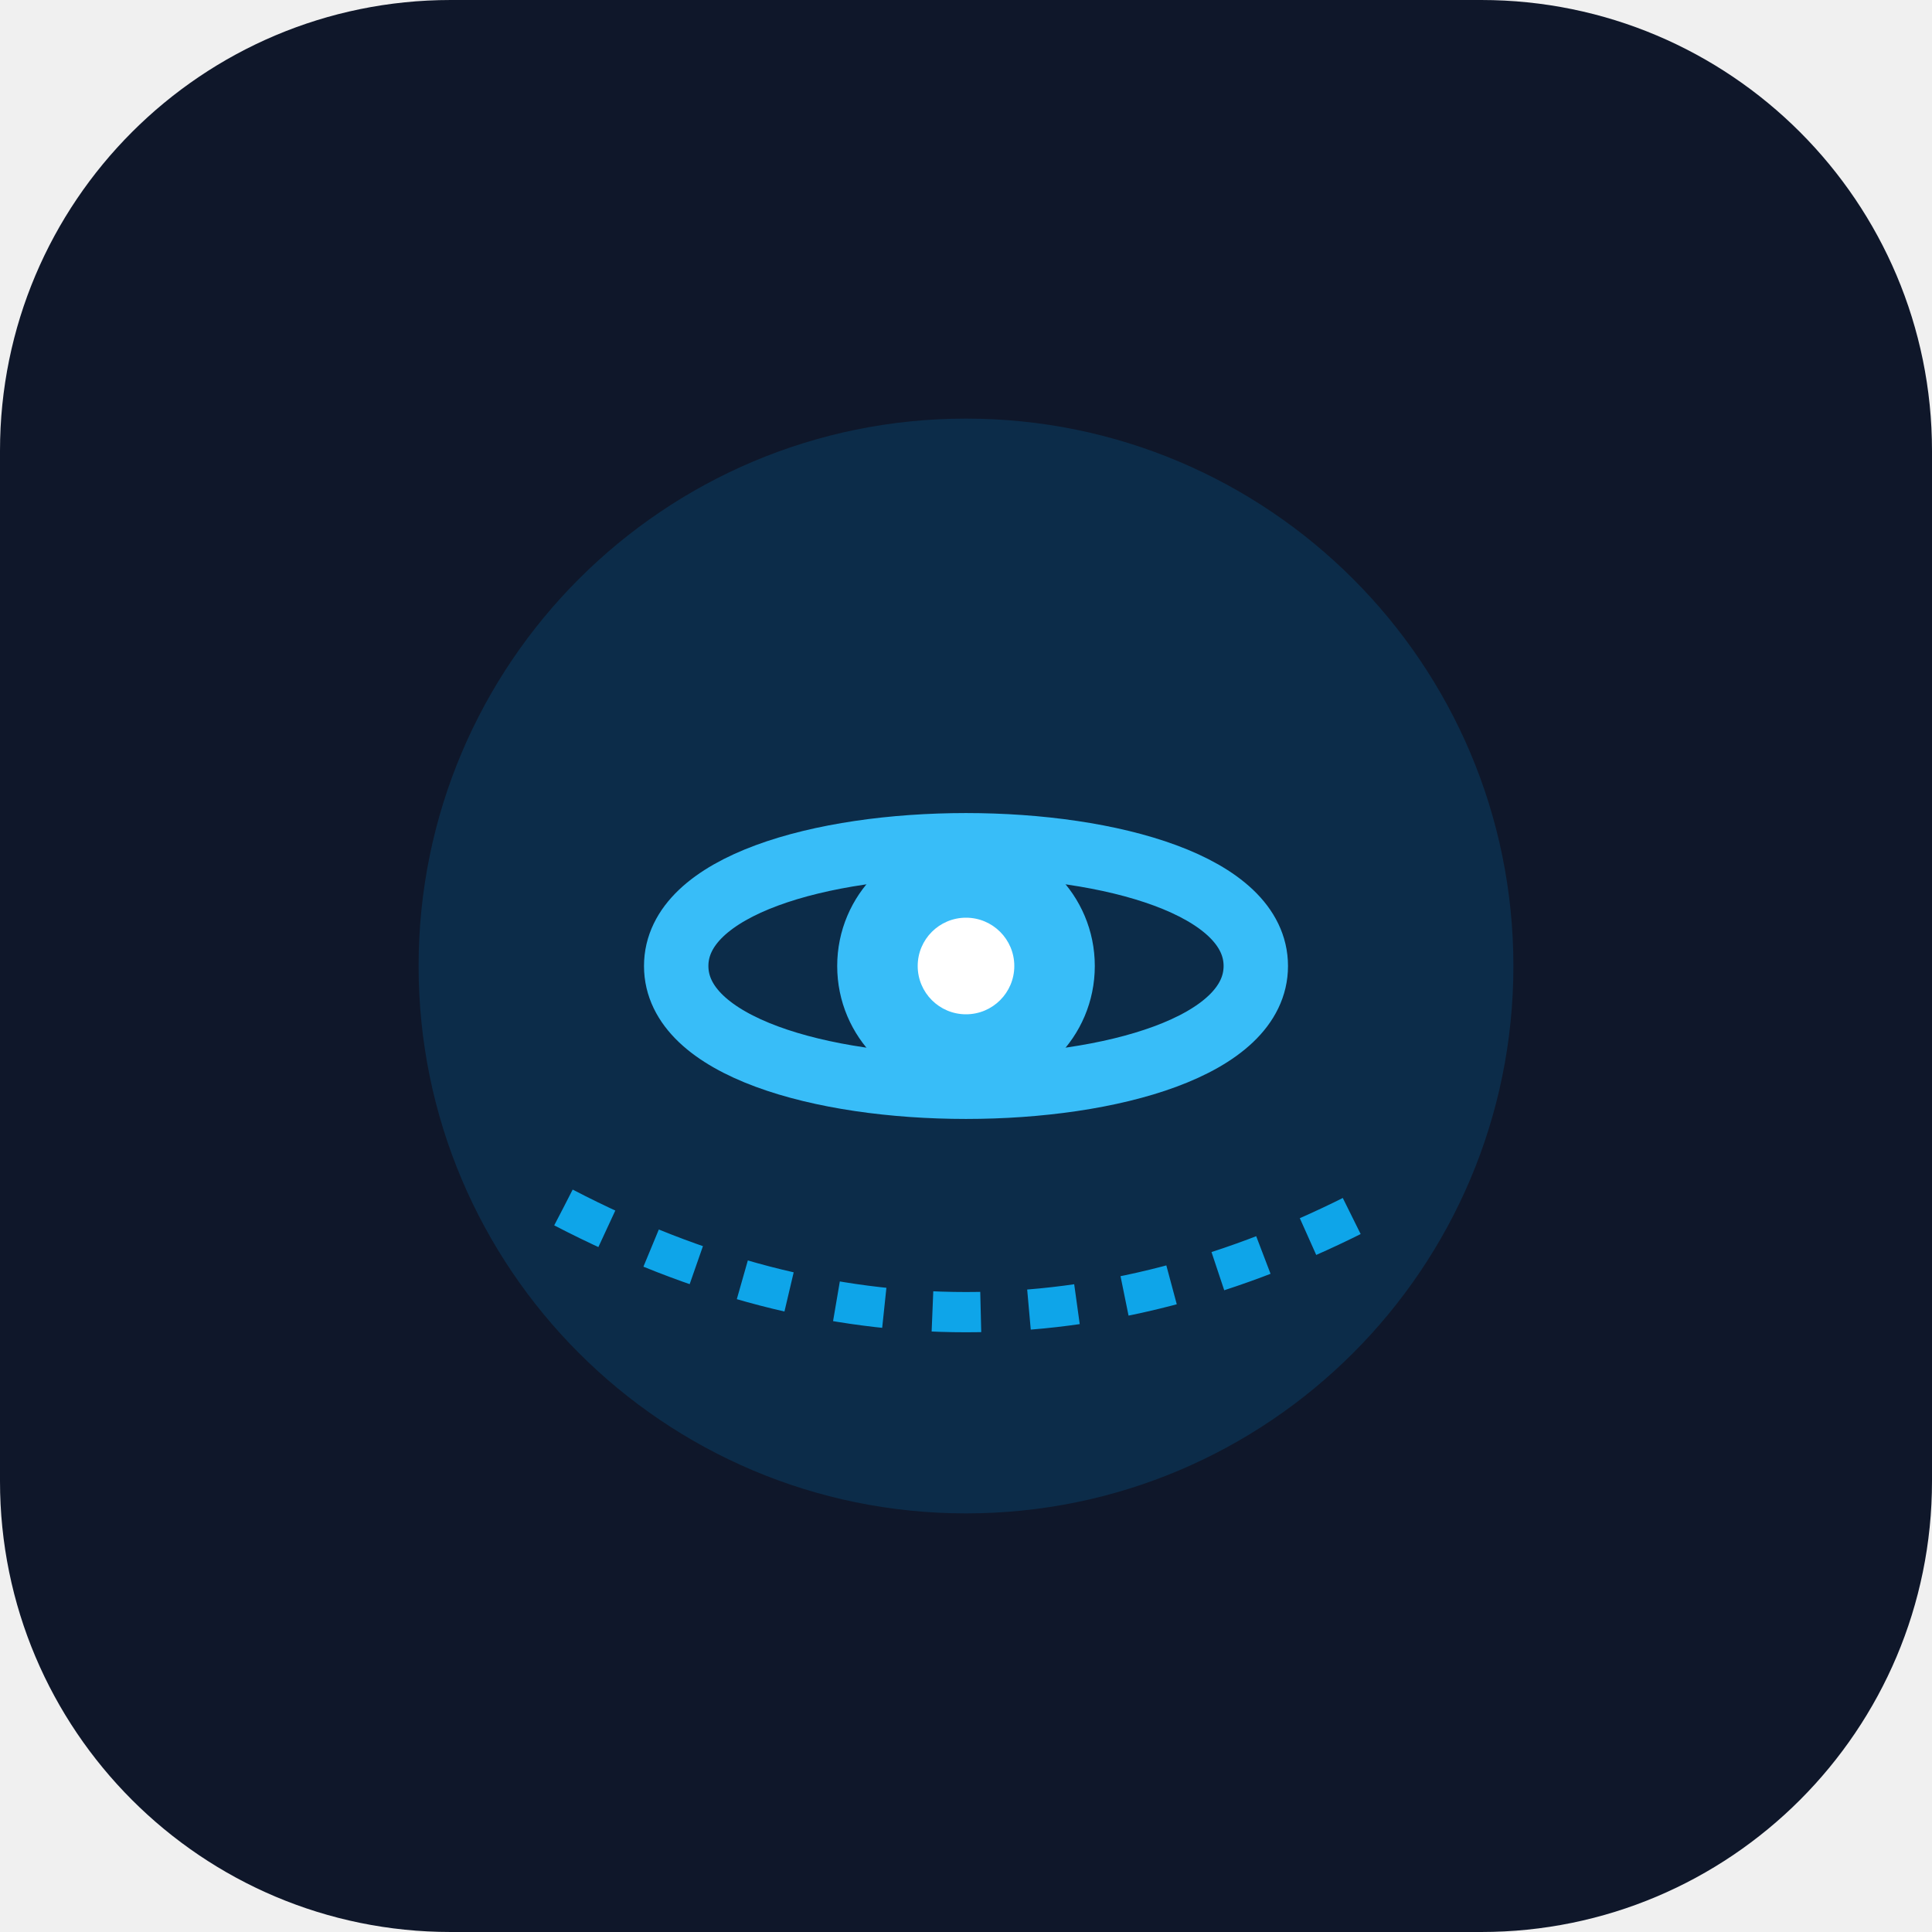
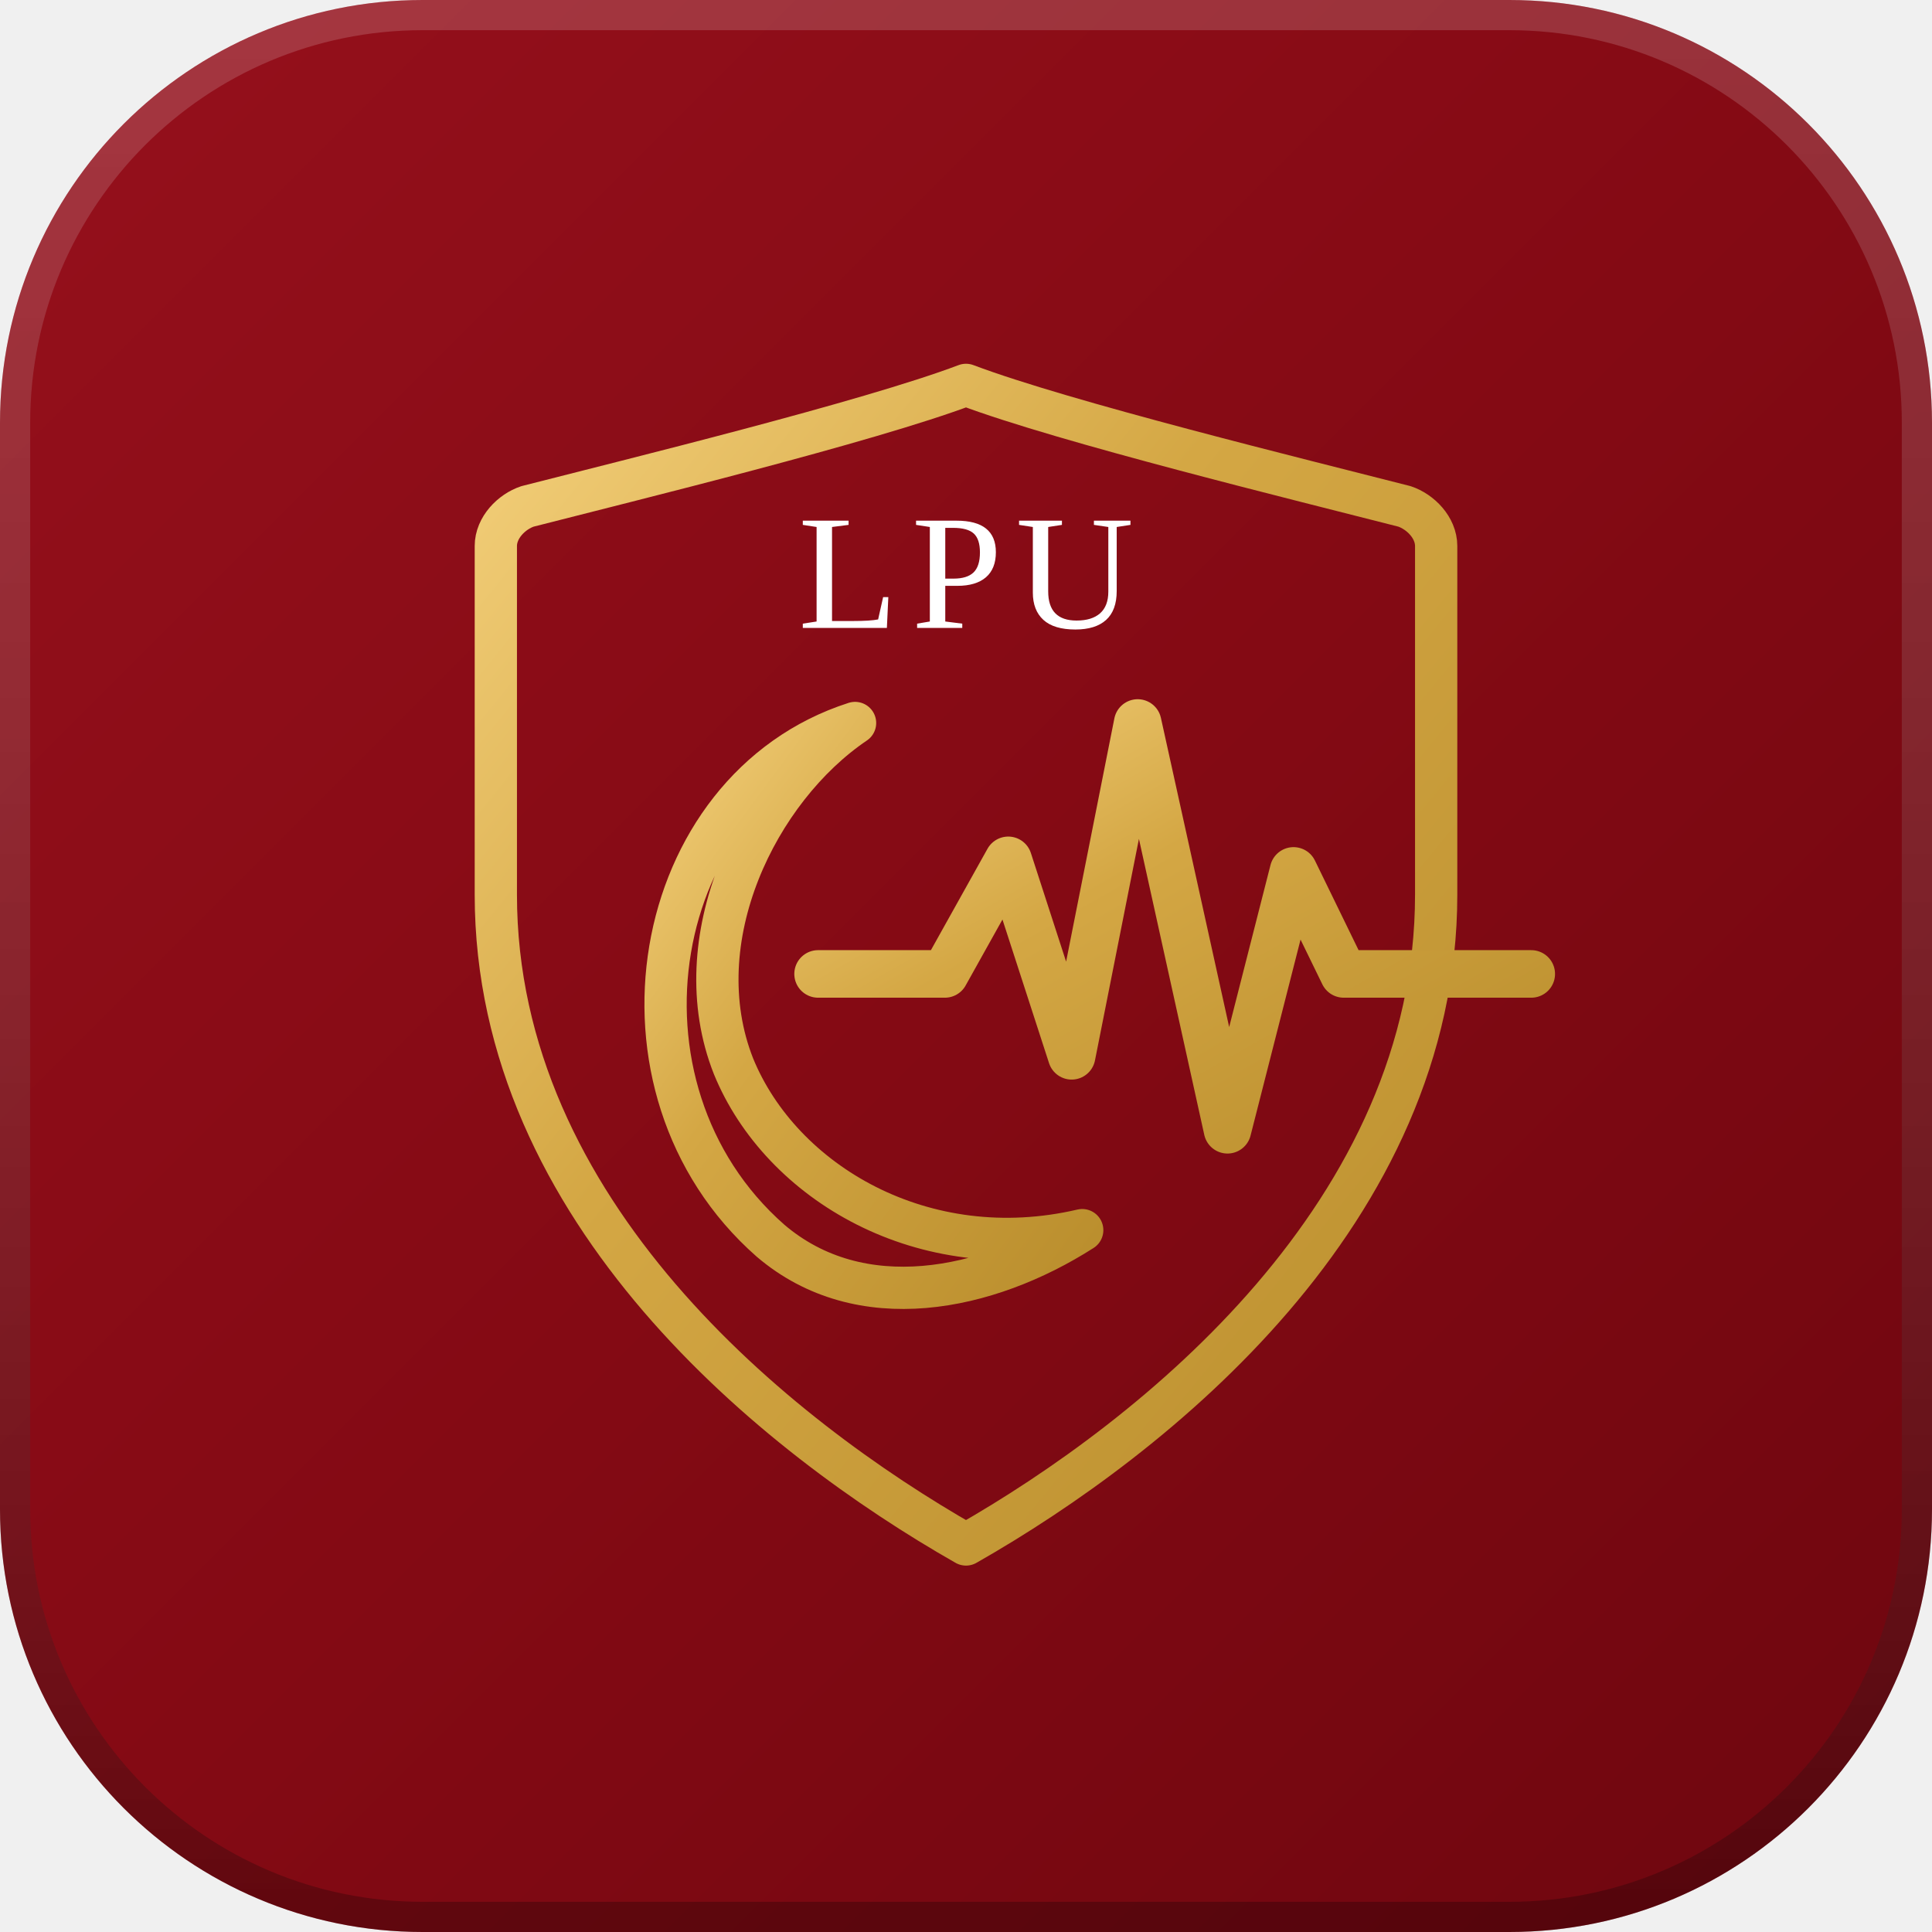
- <svg xmlns="http://www.w3.org/2000/svg" viewBox="0 0 120 120" width="120" height="120">
-   <rect width="120" height="120" rx="28" fill="#0f172a" />
-   <circle cx="60" cy="60" r="34" fill="#0284c7" fill-opacity="0.2" />
-   <path d="M42 60 C42 50, 78 50, 78 60 C78 70, 42 70, 42 60 Z" fill="none" stroke="#38bdf8" stroke-width="4" stroke-linecap="round" />
-   <circle cx="60" cy="60" r="8" fill="#38bdf8" />
-   <circle cx="60" cy="60" r="3" fill="#ffffff" />
-   <path d="M35 75 Q60 88 85 75" fill="none" stroke="#0ea5e9" stroke-width="2.5" stroke-dasharray="3 3" />
+ <svg xmlns="http://www.w3.org/2000/svg" viewBox="0 0 1024 1024" width="100%" height="100%">
+   <defs>
+     <linearGradient id="lpuMaroon" x1="0%" y1="0%" x2="100%" y2="100%">
+       <stop offset="0%" stop-color="#96101C" />
+       <stop offset="50%" stop-color="#840A14" />
+       <stop offset="100%" stop-color="#6E060F" />
+     </linearGradient>
+     <linearGradient id="lpuGold" x1="0%" y1="0%" x2="100%" y2="100%">
+       <stop offset="0%" stop-color="#F3CF7A" />
+       <stop offset="40%" stop-color="#D4A744" />
+       <stop offset="100%" stop-color="#BA8E2D" />
+     </linearGradient>
+     <linearGradient id="borderGrad" x1="0%" y1="0%" x2="0%" y2="100%">
+       <stop offset="0%" stop-color="#FFFFFF" stop-opacity="0.16" />
+       <stop offset="100%" stop-color="#000000" stop-opacity="0.25" />
+     </linearGradient>
+   </defs>
+   <rect width="1024" height="1024" rx="224" fill="url(#lpuMaroon)" />
+   <rect x="8" y="8" width="1008" height="1008" rx="216" fill="none" stroke="url(#borderGrad)" stroke-width="16" />
+   <g transform="translate(512, 512) scale(1.4) translate(-512, -512)">
+     <path d="M 512 292              C 475 306 385 328 346 338              C 340 340 334 346 334 353              L 334 485              C 334 605 440 690 512 731              C 584 690 690 605 690 485              L 690 353              C 690 346 684 340 678 338              C 639 328 549 306 512 292 Z" fill="none" stroke="url(#lpuGold)" stroke-width="16" stroke-linecap="round" stroke-linejoin="round" />
+     <text x="512" y="384" text-anchor="middle" fill="#FFFFFF" font-family="'Times New Roman', Times, 'Playfair Display', Georgia, serif" font-size="62" font-weight="500" letter-spacing="5">LPU</text>
+     <path d="M 470 420              C 392 445 372 558 438 616              C 472 645 520 635 556 612              C 496 626 442 594 424 550              C 405 502 433 445 470 420 Z" fill="none" stroke="url(#lpuGold)" stroke-width="16" stroke-linecap="round" stroke-linejoin="round" />
+     <path d="M 456 515              L 504 515              L 528 472              L 552 546              L 577 420              L 611 574              L 636 476              L 655 515              L 726 515" fill="none" stroke="url(#lpuGold)" stroke-width="18" stroke-linecap="round" stroke-linejoin="round" />
+   </g>
</svg>
